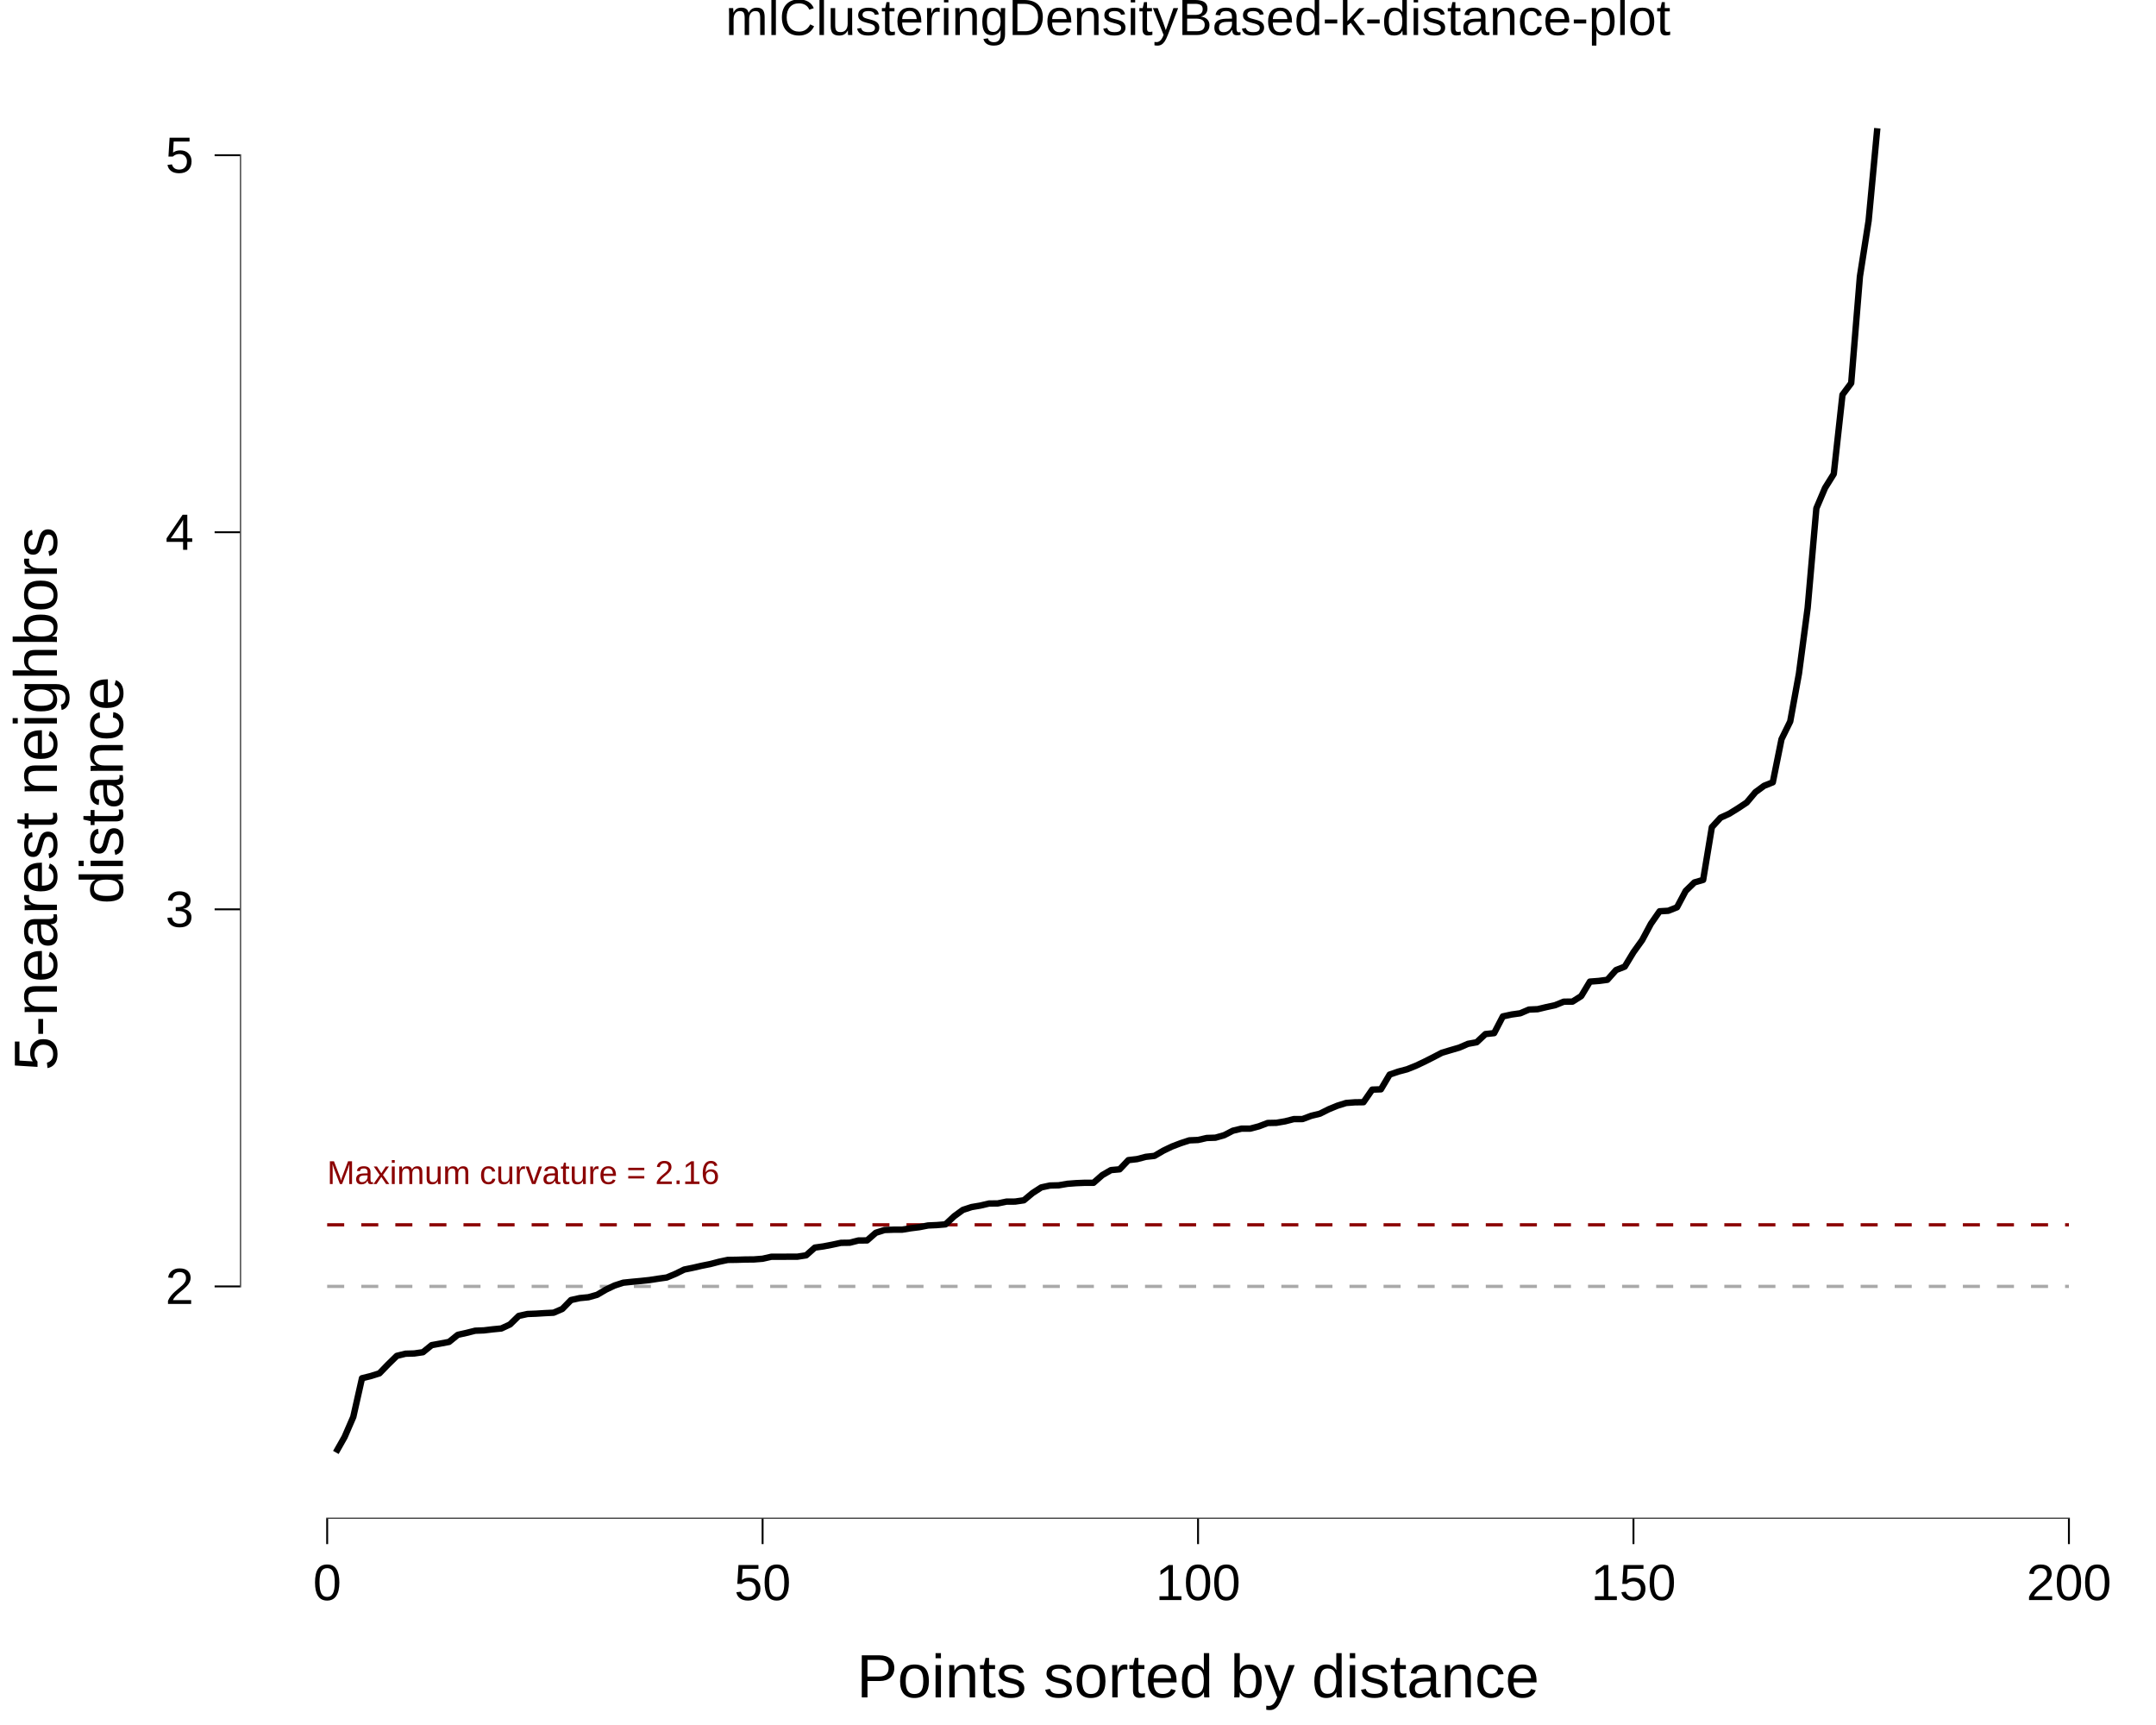
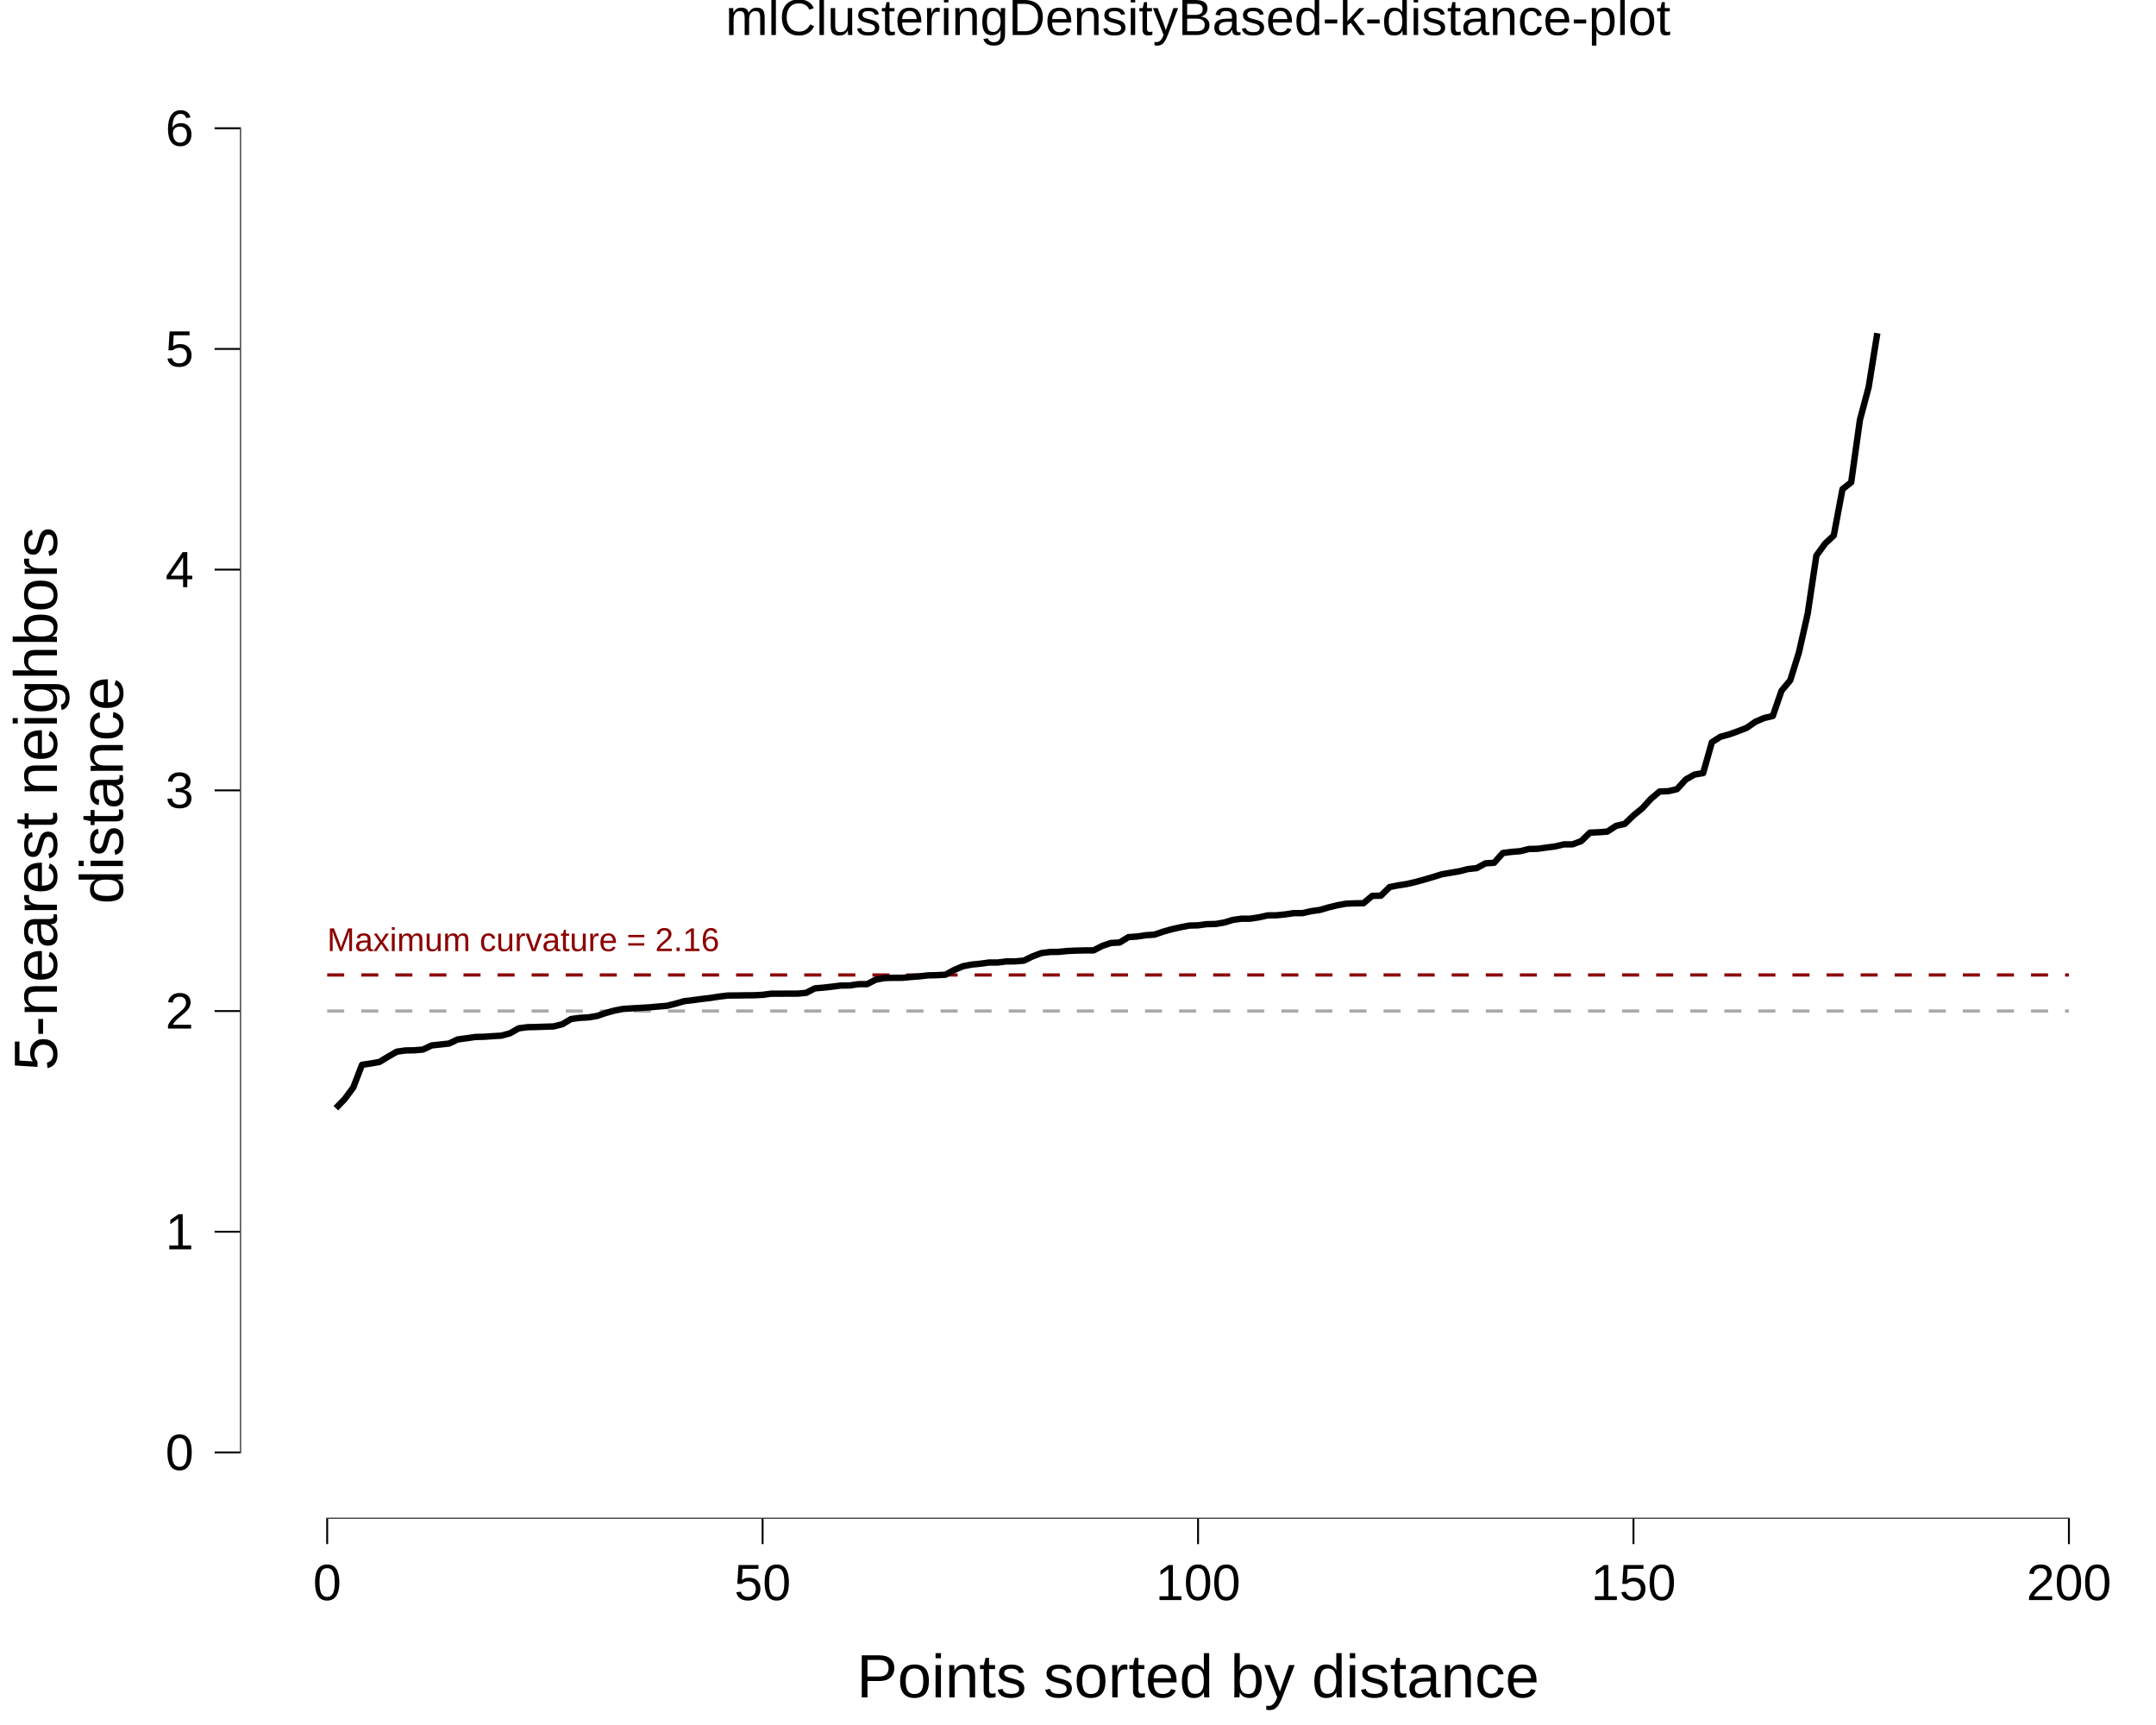
<svg xmlns="http://www.w3.org/2000/svg" viewBox="0 0 720.00 576.00">
  <defs>
    <style type="text/css">
    line, polyline, polygon, path, rect, circle {
      fill: none;
      stroke: #000000;
      stroke-linecap: round;
      stroke-linejoin: round;
      stroke-miterlimit: 10.00;
    }
  </style>
  </defs>
  <rect width="100%" height="100%" style="stroke: none; fill: #FFFFFF;" />
  <rect x="0.00" y="0.00" width="720.00" height="576.00" style="stroke-width: 10.67; stroke: none;" />
  <defs>
    <clipPath id="cpODAuMTd8NzIwLjAwfDUwNy4xMHwyMC43MQ==">
      <rect x="80.17" y="20.71" width="639.83" height="486.38" />
    </clipPath>
  </defs>
  <rect x="80.17" y="20.71" width="639.83" height="486.38" style="stroke-width: 10.67; stroke: none;" clip-path="url(#cpODAuMTd8NzIwLjAwfDUwNy4xMHwyMC43MQ==)" />
-   <line x1="109.26" y1="408.98" x2="690.92" y2="408.98" style="stroke-width: 1.07; stroke: #8B0000; stroke-dasharray: 5.69,5.69; stroke-linecap: butt;" clip-path="url(#cpODAuMTd8NzIwLjAwfDUwNy4xMHwyMC43MQ==)" />
+   <line x1="109.26" y1="325.56" x2="690.92" y2="325.56" style="stroke-width: 1.07; stroke: #8B0000; stroke-dasharray: 5.69,5.69; stroke-linecap: butt;" clip-path="url(#cpODAuMTd8NzIwLjAwfDUwNy4xMHwyMC43MQ==)" />
  <g clip-path="url(#cpODAuMTd8NzIwLjAwfDUwNy4xMHwyMC43MQ==)">
-     <text x="109.26" y="395.36" style="font-size: 11.04px; fill: #8B0000; font-family: Liberation Sans;" textLength="130.92px" lengthAdjust="spacingAndGlyphs">Maximum curvature = 2.16</text>
+     <text x="109.26" y="317.59" style="font-size: 11.04px; fill: #8B0000; font-family: Liberation Sans;" textLength="130.92px" lengthAdjust="spacingAndGlyphs">Maximum curvature = 2.16</text>
  </g>
-   <line x1="109.26" y1="429.55" x2="690.92" y2="429.55" style="stroke-width: 1.07; stroke: #A9A9A9; stroke-dasharray: 5.69,5.69; stroke-linecap: butt;" clip-path="url(#cpODAuMTd8NzIwLjAwfDUwNy4xMHwyMC43MQ==)" />
-   <polyline points="112.16,484.99 115.07,479.85 117.98,473.13 120.89,460.21 123.80,459.49 126.71,458.58 129.61,455.58 132.52,452.74 135.43,452.02 138.34,451.94 141.25,451.52 144.16,449.16 147.06,448.63 149.97,448.08 152.88,445.72 155.79,445.07 158.70,444.34 161.61,444.23 164.51,443.88 167.42,443.60 170.33,442.24 173.24,439.40 176.15,438.76 179.05,438.65 181.96,438.47 184.87,438.33 187.78,437.08 190.69,434.10 193.60,433.45 196.50,433.17 199.41,432.35 202.32,430.64 205.23,429.25 208.14,428.31 211.05,428.01 213.95,427.74 216.86,427.43 219.77,426.98 222.68,426.57 225.59,425.35 228.50,423.92 231.40,423.33 234.31,422.66 237.22,422.08 240.13,421.32 243.04,420.70 245.95,420.66 248.85,420.57 251.76,420.54 254.67,420.31 257.58,419.65 260.49,419.65 263.40,419.63 266.30,419.62 269.21,419.17 272.12,416.59 275.03,416.18 277.94,415.62 280.85,415.00 283.75,414.96 286.66,414.22 289.57,414.19 292.48,411.64 295.39,410.72 298.30,410.61 301.20,410.61 304.11,410.14 307.02,409.77 309.93,409.20 312.84,409.07 315.75,408.83 318.65,406.12 321.56,404.00 324.47,403.05 327.38,402.56 330.29,401.87 333.20,401.84 336.10,401.24 339.01,401.22 341.92,400.79 344.83,398.37 347.74,396.49 350.65,395.86 353.55,395.79 356.46,395.29 359.37,395.07 362.28,394.95 365.19,394.95 368.09,392.40 371.00,390.71 373.91,390.45 376.82,387.38 379.73,387.04 382.64,386.28 385.54,385.96 388.45,384.25 391.36,382.85 394.27,381.74 397.18,380.78 400.09,380.65 402.99,379.99 405.90,379.89 408.81,379.06 411.72,377.56 414.63,376.86 417.54,376.86 420.44,376.09 423.35,374.98 426.26,374.92 429.17,374.42 432.08,373.68 434.99,373.67 437.89,372.58 440.80,371.87 443.71,370.41 446.62,369.21 449.53,368.30 452.44,368.08 455.34,368.04 458.25,363.84 461.16,363.74 464.07,358.82 466.98,357.82 469.89,357.05 472.79,355.89 475.70,354.52 478.61,353.05 481.52,351.53 484.43,350.66 487.34,349.81 490.24,348.55 493.15,348.02 496.06,345.29 498.97,344.98 501.88,339.39 504.79,338.76 507.69,338.35 510.60,337.11 513.51,336.98 516.42,336.28 519.33,335.65 522.24,334.47 525.14,334.45 528.05,332.61 530.96,327.77 533.87,327.55 536.78,327.17 539.68,323.91 542.59,322.77 545.50,317.96 548.41,313.91 551.32,308.47 554.23,304.29 557.13,304.12 560.04,302.96 562.95,297.48 565.86,294.65 568.77,293.81 571.68,276.21 574.58,273.04 577.49,271.71 580.40,269.91 583.31,267.98 586.22,264.52 589.13,262.38 592.03,261.23 594.94,246.82 597.85,240.90 600.76,224.94 603.67,202.96 606.58,169.74 609.48,162.92 612.39,158.26 615.30,131.82 618.21,127.92 621.12,92.34 624.03,73.69 626.93,42.82 " style="stroke-width: 2.13; stroke-linecap: butt;" clip-path="url(#cpODAuMTd8NzIwLjAwfDUwNy4xMHwyMC43MQ==)" />
+   <line x1="109.26" y1="337.60" x2="690.92" y2="337.60" style="stroke-width: 1.07; stroke: #A9A9A9; stroke-dasharray: 5.69,5.69; stroke-linecap: butt;" clip-path="url(#cpODAuMTd8NzIwLjAwfDUwNy4xMHwyMC43MQ==)" />
+   <polyline points="112.16,370.05 115.07,367.04 117.98,363.11 120.89,355.55 123.80,355.12 126.71,354.60 129.61,352.84 132.52,351.17 135.43,350.75 138.34,350.71 141.25,350.46 144.16,349.08 147.06,348.77 149.97,348.45 152.88,347.07 155.79,346.69 158.70,346.26 161.61,346.19 164.51,345.99 167.42,345.82 170.33,345.03 173.24,343.37 176.15,342.99 179.05,342.93 181.96,342.83 184.87,342.74 187.78,342.01 190.69,340.27 193.60,339.88 196.50,339.72 199.41,339.24 202.32,338.24 205.23,337.43 208.14,336.88 211.05,336.70 213.95,336.54 216.86,336.36 219.77,336.10 222.68,335.86 225.59,335.14 228.50,334.30 231.40,333.96 234.31,333.57 237.22,333.23 240.13,332.78 243.04,332.42 245.95,332.40 248.85,332.35 251.76,332.33 254.67,332.19 257.58,331.80 260.49,331.80 263.40,331.79 266.30,331.79 269.21,331.53 272.12,330.02 275.03,329.78 277.94,329.45 280.85,329.08 283.75,329.06 286.66,328.63 289.57,328.61 292.48,327.12 295.39,326.58 298.30,326.51 301.20,326.51 304.11,326.24 307.02,326.02 309.93,325.69 312.84,325.62 315.75,325.47 318.65,323.89 321.56,322.65 324.47,322.09 327.38,321.80 330.29,321.40 333.20,321.39 336.10,321.03 339.01,321.02 341.92,320.77 344.83,319.35 347.74,318.25 350.65,317.88 353.55,317.84 356.46,317.55 359.37,317.42 362.28,317.35 365.19,317.35 368.09,315.86 371.00,314.87 373.91,314.72 376.82,312.92 379.73,312.72 382.64,312.28 385.54,312.09 388.45,311.09 391.36,310.27 394.27,309.62 397.18,309.06 400.09,308.98 402.99,308.59 405.90,308.53 408.81,308.05 411.72,307.17 414.63,306.76 417.54,306.76 420.44,306.31 423.35,305.66 426.26,305.62 429.17,305.34 432.08,304.90 434.99,304.90 437.89,304.25 440.80,303.84 443.71,302.99 446.62,302.28 449.53,301.75 452.44,301.63 455.34,301.60 458.25,299.14 461.16,299.08 464.07,296.20 466.98,295.62 469.89,295.17 472.79,294.49 475.70,293.69 478.61,292.83 481.52,291.93 484.43,291.43 487.34,290.93 490.24,290.19 493.15,289.88 496.06,288.28 498.97,288.10 501.88,284.83 504.79,284.46 507.69,284.22 510.60,283.49 513.51,283.42 516.42,283.01 519.33,282.64 522.24,281.95 525.14,281.94 528.05,280.86 530.96,278.03 533.87,277.90 536.78,277.68 539.68,275.77 542.59,275.10 545.50,272.29 548.41,269.92 551.32,266.74 554.23,264.29 557.13,264.19 560.04,263.51 562.95,260.30 565.86,258.64 568.77,258.15 571.68,247.85 574.58,246.00 577.49,245.21 580.40,244.17 583.31,243.03 586.22,241.01 589.13,239.76 592.03,239.08 594.94,230.65 597.85,227.18 600.76,217.84 603.67,204.97 606.58,185.54 609.48,181.54 612.39,178.81 615.30,163.34 618.21,161.05 621.12,140.23 624.03,129.32 626.93,111.25 " style="stroke-width: 2.13; stroke-linecap: butt;" clip-path="url(#cpODAuMTd8NzIwLjAwfDUwNy4xMHwyMC43MQ==)" />
  <line x1="108.94" y1="507.10" x2="691.24" y2="507.10" style="stroke-width: 0.64; stroke-linecap: butt;" clip-path="url(#cpODAuMTd8NzIwLjAwfDUwNy4xMHwyMC43MQ==)" />
-   <line x1="80.17" y1="429.87" x2="80.17" y2="51.51" style="stroke-width: 0.64; stroke-linecap: butt;" clip-path="url(#cpODAuMTd8NzIwLjAwfDUwNy4xMHwyMC43MQ==)" />
+   <line x1="80.17" y1="485.31" x2="80.17" y2="42.50" style="stroke-width: 0.64; stroke-linecap: butt;" clip-path="url(#cpODAuMTd8NzIwLjAwfDUwNy4xMHwyMC43MQ==)" />
  <rect x="80.17" y="20.71" width="639.83" height="486.38" style="stroke-width: 0.00; stroke: none;" clip-path="url(#cpODAuMTd8NzIwLjAwfDUwNy4xMHwyMC43MQ==)" />
  <defs>
    <clipPath id="cpMC4wMHw3MjAuMDB8NTc2LjAwfDAuMDA=">
      <rect x="0.00" y="0.00" width="720.00" height="576.00" />
    </clipPath>
  </defs>
  <polyline points="80.17,507.10 80.17,20.71 " style="stroke-width: 0.00; stroke: none; stroke-linecap: butt;" clip-path="url(#cpMC4wMHw3MjAuMDB8NTc2LjAwfDAuMDA=)" />
  <g clip-path="url(#cpMC4wMHw3MjAuMDB8NTc2LjAwfDAuMDA=)">
-     <text x="55.24" y="435.40" style="font-size: 17.00px; font-family: Liberation Sans;" textLength="9.45px" lengthAdjust="spacingAndGlyphs">2</text>
+     <text x="55.24" y="490.84" style="font-size: 17.00px; font-family: Liberation Sans;" textLength="9.45px" lengthAdjust="spacingAndGlyphs">0</text>
  </g>
  <g clip-path="url(#cpMC4wMHw3MjAuMDB8NTc2LjAwfDAuMDA=)">
-     <text x="55.24" y="309.49" style="font-size: 17.00px; font-family: Liberation Sans;" textLength="9.45px" lengthAdjust="spacingAndGlyphs">3</text>
+     <text x="55.24" y="417.15" style="font-size: 17.00px; font-family: Liberation Sans;" textLength="9.45px" lengthAdjust="spacingAndGlyphs">1</text>
  </g>
  <g clip-path="url(#cpMC4wMHw3MjAuMDB8NTc2LjAwfDAuMDA=)">
-     <text x="55.24" y="183.58" style="font-size: 17.00px; font-family: Liberation Sans;" textLength="9.45px" lengthAdjust="spacingAndGlyphs">4</text>
+     <text x="55.24" y="343.45" style="font-size: 17.00px; font-family: Liberation Sans;" textLength="9.45px" lengthAdjust="spacingAndGlyphs">2</text>
  </g>
  <g clip-path="url(#cpMC4wMHw3MjAuMDB8NTc2LjAwfDAuMDA=)">
-     <text x="55.24" y="57.68" style="font-size: 17.00px; font-family: Liberation Sans;" textLength="9.45px" lengthAdjust="spacingAndGlyphs">5</text>
+     <text x="55.24" y="269.76" style="font-size: 17.00px; font-family: Liberation Sans;" textLength="9.45px" lengthAdjust="spacingAndGlyphs">3</text>
  </g>
-   <polyline points="71.67,429.55 80.17,429.55 " style="stroke-width: 0.64; stroke-linecap: butt;" clip-path="url(#cpMC4wMHw3MjAuMDB8NTc2LjAwfDAuMDA=)" />
-   <polyline points="71.67,303.64 80.17,303.64 " style="stroke-width: 0.64; stroke-linecap: butt;" clip-path="url(#cpMC4wMHw3MjAuMDB8NTc2LjAwfDAuMDA=)" />
-   <polyline points="71.67,177.73 80.17,177.73 " style="stroke-width: 0.64; stroke-linecap: butt;" clip-path="url(#cpMC4wMHw3MjAuMDB8NTc2LjAwfDAuMDA=)" />
-   <polyline points="71.67,51.83 80.17,51.83 " style="stroke-width: 0.64; stroke-linecap: butt;" clip-path="url(#cpMC4wMHw3MjAuMDB8NTc2LjAwfDAuMDA=)" />
+   <g clip-path="url(#cpMC4wMHw3MjAuMDB8NTc2LjAwfDAuMDA=)">
+     <text x="55.24" y="196.06" style="font-size: 17.00px; font-family: Liberation Sans;" textLength="9.45px" lengthAdjust="spacingAndGlyphs">4</text>
+   </g>
+   <g clip-path="url(#cpMC4wMHw3MjAuMDB8NTc2LjAwfDAuMDA=)">
+     <text x="55.24" y="122.37" style="font-size: 17.00px; font-family: Liberation Sans;" textLength="9.45px" lengthAdjust="spacingAndGlyphs">5</text>
+   </g>
+   <g clip-path="url(#cpMC4wMHw3MjAuMDB8NTc2LjAwfDAuMDA=)">
+     <text x="55.24" y="48.67" style="font-size: 17.00px; font-family: Liberation Sans;" textLength="9.45px" lengthAdjust="spacingAndGlyphs">6</text>
+   </g>
+   <polyline points="71.67,484.99 80.17,484.99 " style="stroke-width: 0.64; stroke-linecap: butt;" clip-path="url(#cpMC4wMHw3MjAuMDB8NTc2LjAwfDAuMDA=)" />
+   <polyline points="71.67,411.29 80.17,411.29 " style="stroke-width: 0.64; stroke-linecap: butt;" clip-path="url(#cpMC4wMHw3MjAuMDB8NTc2LjAwfDAuMDA=)" />
+   <polyline points="71.67,337.60 80.17,337.60 " style="stroke-width: 0.64; stroke-linecap: butt;" clip-path="url(#cpMC4wMHw3MjAuMDB8NTc2LjAwfDAuMDA=)" />
+   <polyline points="71.67,263.91 80.17,263.91 " style="stroke-width: 0.64; stroke-linecap: butt;" clip-path="url(#cpMC4wMHw3MjAuMDB8NTc2LjAwfDAuMDA=)" />
+   <polyline points="71.67,190.21 80.17,190.21 " style="stroke-width: 0.64; stroke-linecap: butt;" clip-path="url(#cpMC4wMHw3MjAuMDB8NTc2LjAwfDAuMDA=)" />
+   <polyline points="71.67,116.52 80.17,116.52 " style="stroke-width: 0.64; stroke-linecap: butt;" clip-path="url(#cpMC4wMHw3MjAuMDB8NTc2LjAwfDAuMDA=)" />
+   <polyline points="71.67,42.82 80.17,42.82 " style="stroke-width: 0.64; stroke-linecap: butt;" clip-path="url(#cpMC4wMHw3MjAuMDB8NTc2LjAwfDAuMDA=)" />
  <polyline points="80.17,507.10 720.00,507.10 " style="stroke-width: 0.00; stroke: none; stroke-linecap: butt;" clip-path="url(#cpMC4wMHw3MjAuMDB8NTc2LjAwfDAuMDA=)" />
  <polyline points="109.26,515.60 109.26,507.10 " style="stroke-width: 0.64; stroke-linecap: butt;" clip-path="url(#cpMC4wMHw3MjAuMDB8NTc2LjAwfDAuMDA=)" />
  <polyline points="254.67,515.60 254.67,507.10 " style="stroke-width: 0.64; stroke-linecap: butt;" clip-path="url(#cpMC4wMHw3MjAuMDB8NTc2LjAwfDAuMDA=)" />
  <polyline points="400.09,515.60 400.09,507.10 " style="stroke-width: 0.64; stroke-linecap: butt;" clip-path="url(#cpMC4wMHw3MjAuMDB8NTc2LjAwfDAuMDA=)" />
  <polyline points="545.50,515.60 545.50,507.10 " style="stroke-width: 0.64; stroke-linecap: butt;" clip-path="url(#cpMC4wMHw3MjAuMDB8NTc2LjAwfDAuMDA=)" />
  <polyline points="690.92,515.60 690.92,507.10 " style="stroke-width: 0.64; stroke-linecap: butt;" clip-path="url(#cpMC4wMHw3MjAuMDB8NTc2LjAwfDAuMDA=)" />
  <g clip-path="url(#cpMC4wMHw3MjAuMDB8NTc2LjAwfDAuMDA=)">
    <text x="104.53" y="534.28" style="font-size: 17.00px; font-family: Liberation Sans;" textLength="9.45px" lengthAdjust="spacingAndGlyphs">0</text>
  </g>
  <g clip-path="url(#cpMC4wMHw3MjAuMDB8NTc2LjAwfDAuMDA=)">
    <text x="245.22" y="534.28" style="font-size: 17.00px; font-family: Liberation Sans;" textLength="18.91px" lengthAdjust="spacingAndGlyphs">50</text>
  </g>
  <g clip-path="url(#cpMC4wMHw3MjAuMDB8NTc2LjAwfDAuMDA=)">
    <text x="385.91" y="534.28" style="font-size: 17.00px; font-family: Liberation Sans;" textLength="28.36px" lengthAdjust="spacingAndGlyphs">100</text>
  </g>
  <g clip-path="url(#cpMC4wMHw3MjAuMDB8NTc2LjAwfDAuMDA=)">
    <text x="531.32" y="534.28" style="font-size: 17.00px; font-family: Liberation Sans;" textLength="28.36px" lengthAdjust="spacingAndGlyphs">150</text>
  </g>
  <g clip-path="url(#cpMC4wMHw3MjAuMDB8NTc2LjAwfDAuMDA=)">
    <text x="676.74" y="534.28" style="font-size: 17.00px; font-family: Liberation Sans;" textLength="28.36px" lengthAdjust="spacingAndGlyphs">200</text>
  </g>
  <g clip-path="url(#cpMC4wMHw3MjAuMDB8NTc2LjAwfDAuMDA=)">
    <text x="286.12" y="566.78" style="font-size: 20.40px; font-family: Liberation Sans;" textLength="227.94px" lengthAdjust="spacingAndGlyphs">Points sorted by distance</text>
  </g>
  <g clip-path="url(#cpMC4wMHw3MjAuMDB8NTc2LjAwfDAuMDA=)">
    <text transform="translate(19.01,357.47) rotate(-90)" style="font-size: 20.40px; font-family: Liberation Sans;" textLength="187.12px" lengthAdjust="spacingAndGlyphs">5-nearest neighbors </text>
  </g>
  <g clip-path="url(#cpMC4wMHw3MjAuMDB8NTc2LjAwfDAuMDA=)">
    <text transform="translate(41.04,301.90) rotate(-90)" style="font-size: 20.40px; font-family: Liberation Sans;" textLength="75.98px" lengthAdjust="spacingAndGlyphs">distance</text>
  </g>
  <g clip-path="url(#cpMC4wMHw3MjAuMDB8NTc2LjAwfDAuMDA=)">
    <text x="242.31" y="11.70" style="font-size: 17.00px; font-family: Liberation Sans;" textLength="315.55px" lengthAdjust="spacingAndGlyphs">mlClusteringDensityBased-k-distance-plot</text>
  </g>
</svg>
